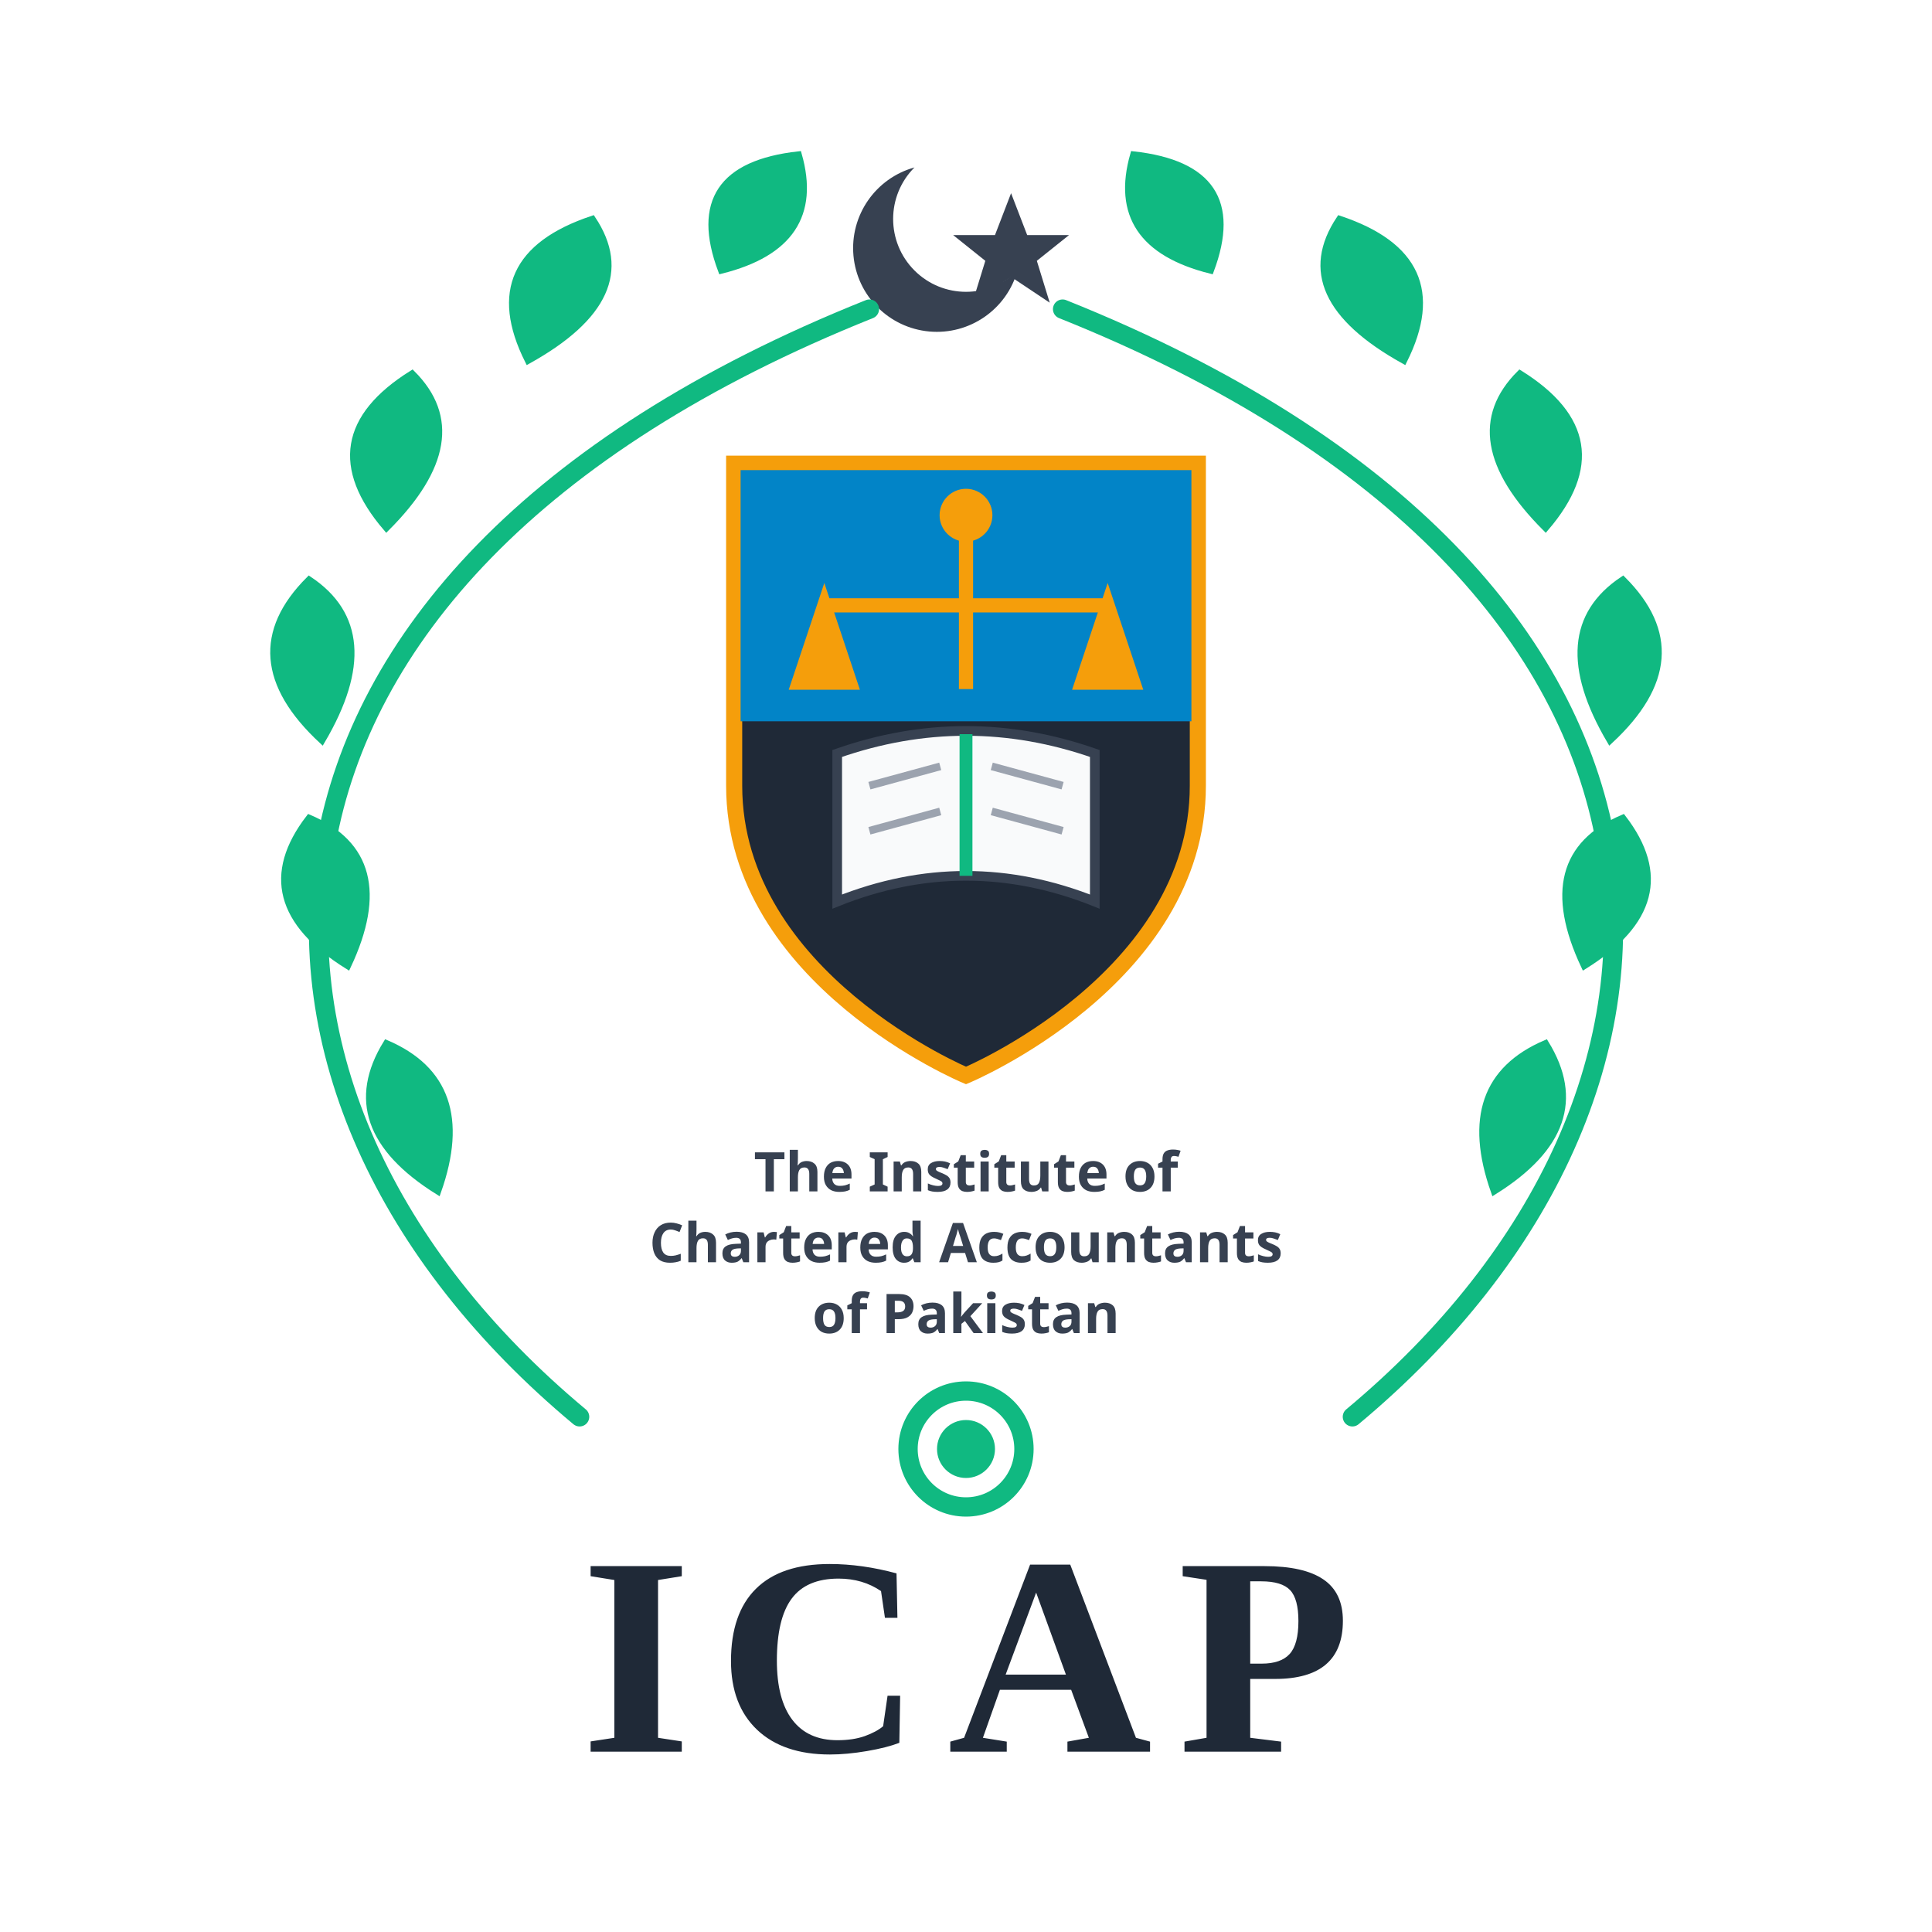
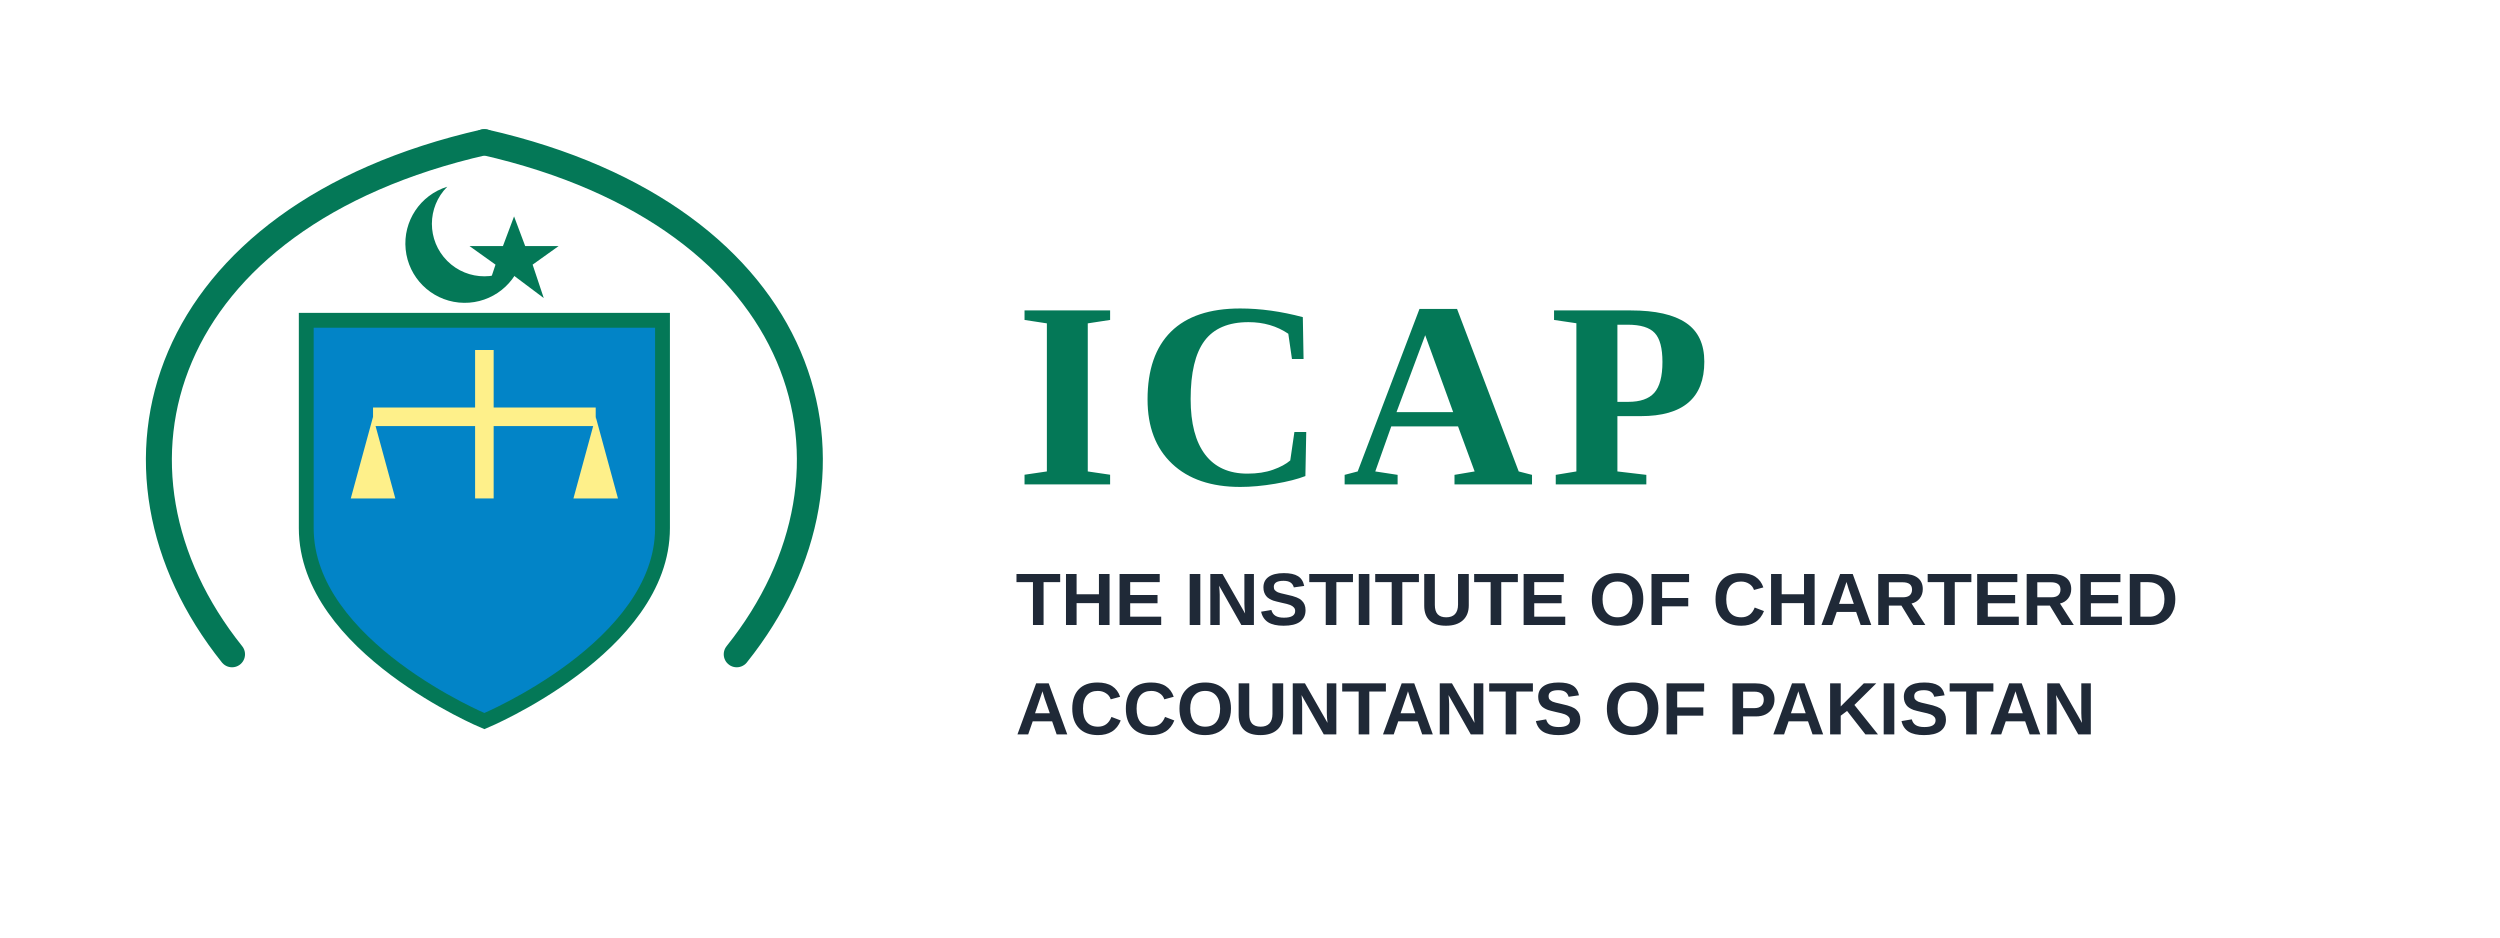
- <svg xmlns="http://www.w3.org/2000/svg" viewBox="0 0 300 300" width="300" height="300">
-   <g transform="translate(150, 32)">
-     <path d="M -8 -6 A 11 11 0 1 0 8 10 A 13 13 0 1 1 -8 -6 Z" fill="#374151" />
-     <polygon points="7,-2 9.5,4.5 16,4.5 11,8.5 13,15 7,11 1,15 3,8.5 -2,4.5 4.5,4.5" fill="#374151" />
+ <svg xmlns="http://www.w3.org/2000/svg" viewBox="0 0 320 120" width="100%" height="100%">
+   <g transform="translate(62, 60) scale(0.95)">
+     <path d="M -34 25 C -54 0, -44 -34, 0 -44" stroke="#047857" stroke-width="3.5" fill="none" stroke-linecap="round" />
+     <path d="M 34 25 C 54 0, 44 -34, 0 -44" stroke="#047857" stroke-width="3.5" fill="none" stroke-linecap="round" />
+     <path d="M -5 -38 A 7 7 0 1 0 5 -28 A 8 8 0 1 1 -5 -38 Z" fill="#047857" />
+     <polygon points="4,-34 5.5,-30 10,-30 6.5,-27.5 8,-23 4,-26 0,-23 1.5,-27.5 -2,-30 2.5,-30" fill="#047857" />
+     <path d="M -24 -20 L 24 -20 L 24 8 C 24 24 0 34 0 34 C 0 34 -24 24 -24 8 Z" fill="#0284C7" stroke="#047857" stroke-width="2" />
+     <line x1="-15" y1="-7" x2="15" y2="-7" stroke="#FEF08A" stroke-width="2.5" />
+     <line x1="0" y1="-16" x2="0" y2="4" stroke="#FEF08A" stroke-width="2.5" />
+     <polygon points="-18,4 -12,4 -15,-7" fill="#FEF08A" />
+     <polygon points="12,4 18,4 15,-7" fill="#FEF08A" />
  </g>
-   <g stroke="#10B981" fill="#10B981">
-     <path d="M 90 220 C 30 170 30 90 135 48" stroke-width="3" fill="none" stroke-linecap="round" />
-     <path d="M 68 185 Q 52 175 60 162 Q 74 168 68 185 Z" />
-     <path d="M 54 150 Q 38 140 48 127 Q 62 133 54 150 Z" />
-     <path d="M 50 115 Q 36 102 48 90 Q 60 98 50 115 Z" />
-     <path d="M 60 82 Q 48 68 64 58 Q 74 68 60 82 Z" />
-     <path d="M 82 56 Q 74 40 92 34 Q 100 46 82 56 Z" />
-     <path d="M 112 42 Q 106 26 124 24 Q 128 38 112 42 Z" />
-     <path d="M 210 220 C 270 170 270 90 165 48" stroke-width="3" fill="none" stroke-linecap="round" />
-     <path d="M 232 185 Q 248 175 240 162 Q 226 168 232 185 Z" />
-     <path d="M 246 150 Q 262 140 252 127 Q 238 133 246 150 Z" />
-     <path d="M 250 115 Q 264 102 252 90 Q 240 98 250 115 Z" />
-     <path d="M 240 82 Q 252 68 236 58 Q 226 68 240 82 Z" />
-     <path d="M 218 56 Q 226 40 208 34 Q 200 46 218 56 Z" />
-     <path d="M 188 42 Q 194 26 176 24 Q 172 38 188 42 Z" />
-     <circle cx="150" cy="225" r="9" fill="none" stroke-width="3" />
-     <circle cx="150" cy="225" r="4" />
+   <g transform="translate(130, 36)">
+     <text x="0" y="26" font-family="'Times New Roman', Georgia, serif" font-size="34" font-weight="900" fill="#047857" letter-spacing="2">ICAP</text>
+     <text x="0" y="44" font-family="'Helvetica Neue', Arial, sans-serif" font-size="9.5" font-weight="800" fill="#1F2937">THE INSTITUTE OF CHARTERED</text>
+     <text x="0" y="58" font-family="'Helvetica Neue', Arial, sans-serif" font-size="9.5" font-weight="800" fill="#1F2937">ACCOUNTANTS OF PAKISTAN</text>
  </g>
-   <g transform="translate(150, 122)">
-     <path d="M -36 -50 L 36 -50 L 36 0 C 36 30 0 45 0 45 C 0 45 -36 30 -36 0 Z" fill="#1F2937" stroke="#F59E0B" stroke-width="2.5" />
-     <path d="M -35 -49 L 35 -49 L 35 -10 L -35 -10 Z" fill="#0284C7" />
-     <g stroke="#F59E0B" stroke-width="2.2" fill="none">
-       <line x1="-22" y1="-28" x2="22" y2="-28" />
-       <line x1="0" y1="-42" x2="0" y2="-15" />
-       <polygon points="-26,-16 -18,-16 -22,-28" fill="#F59E0B" />
-       <polygon points="18,-16 26,-16 22,-28" fill="#F59E0B" />
-       <circle cx="0" cy="-42" r="3" fill="#F59E0B" />
-     </g>
-     <g transform="translate(0, 10)">
-       <path d="M -20 -15 Q 0 -22 20 -15 L 20 8 Q 0 0 -20 8 Z" fill="#F9FAFB" stroke="#374151" stroke-width="1.5" />
-       <line x1="0" y1="-18" x2="0" y2="4" stroke="#10B981" stroke-width="2" />
-       <line x1="-15" y1="-10" x2="-4" y2="-13" stroke="#9CA3AF" stroke-width="1.2" />
-       <line x1="-15" y1="-3" x2="-4" y2="-6" stroke="#9CA3AF" stroke-width="1.2" />
-       <line x1="4" y1="-13" x2="15" y2="-10" stroke="#9CA3AF" stroke-width="1.2" />
-       <line x1="4" y1="-6" x2="15" y2="-3" stroke="#9CA3AF" stroke-width="1.2" />
-     </g>
-   </g>
-   <text x="150" y="185" font-family="'Plus Jakarta Sans', sans-serif" font-size="8.5" font-weight="700" fill="#374151" text-anchor="middle">The Institute of</text>
-   <text x="150" y="196" font-family="'Plus Jakarta Sans', sans-serif" font-size="8.5" font-weight="700" fill="#374151" text-anchor="middle">Chartered Accountants</text>
-   <text x="150" y="207" font-family="'Plus Jakarta Sans', sans-serif" font-size="8.5" font-weight="700" fill="#374151" text-anchor="middle">of Pakistan</text>
-   <text x="150" y="272" font-family="'Times New Roman', Georgia, serif" font-size="44" font-weight="bold" fill="#1F2937" text-anchor="middle" letter-spacing="4">ICAP</text>
</svg>
